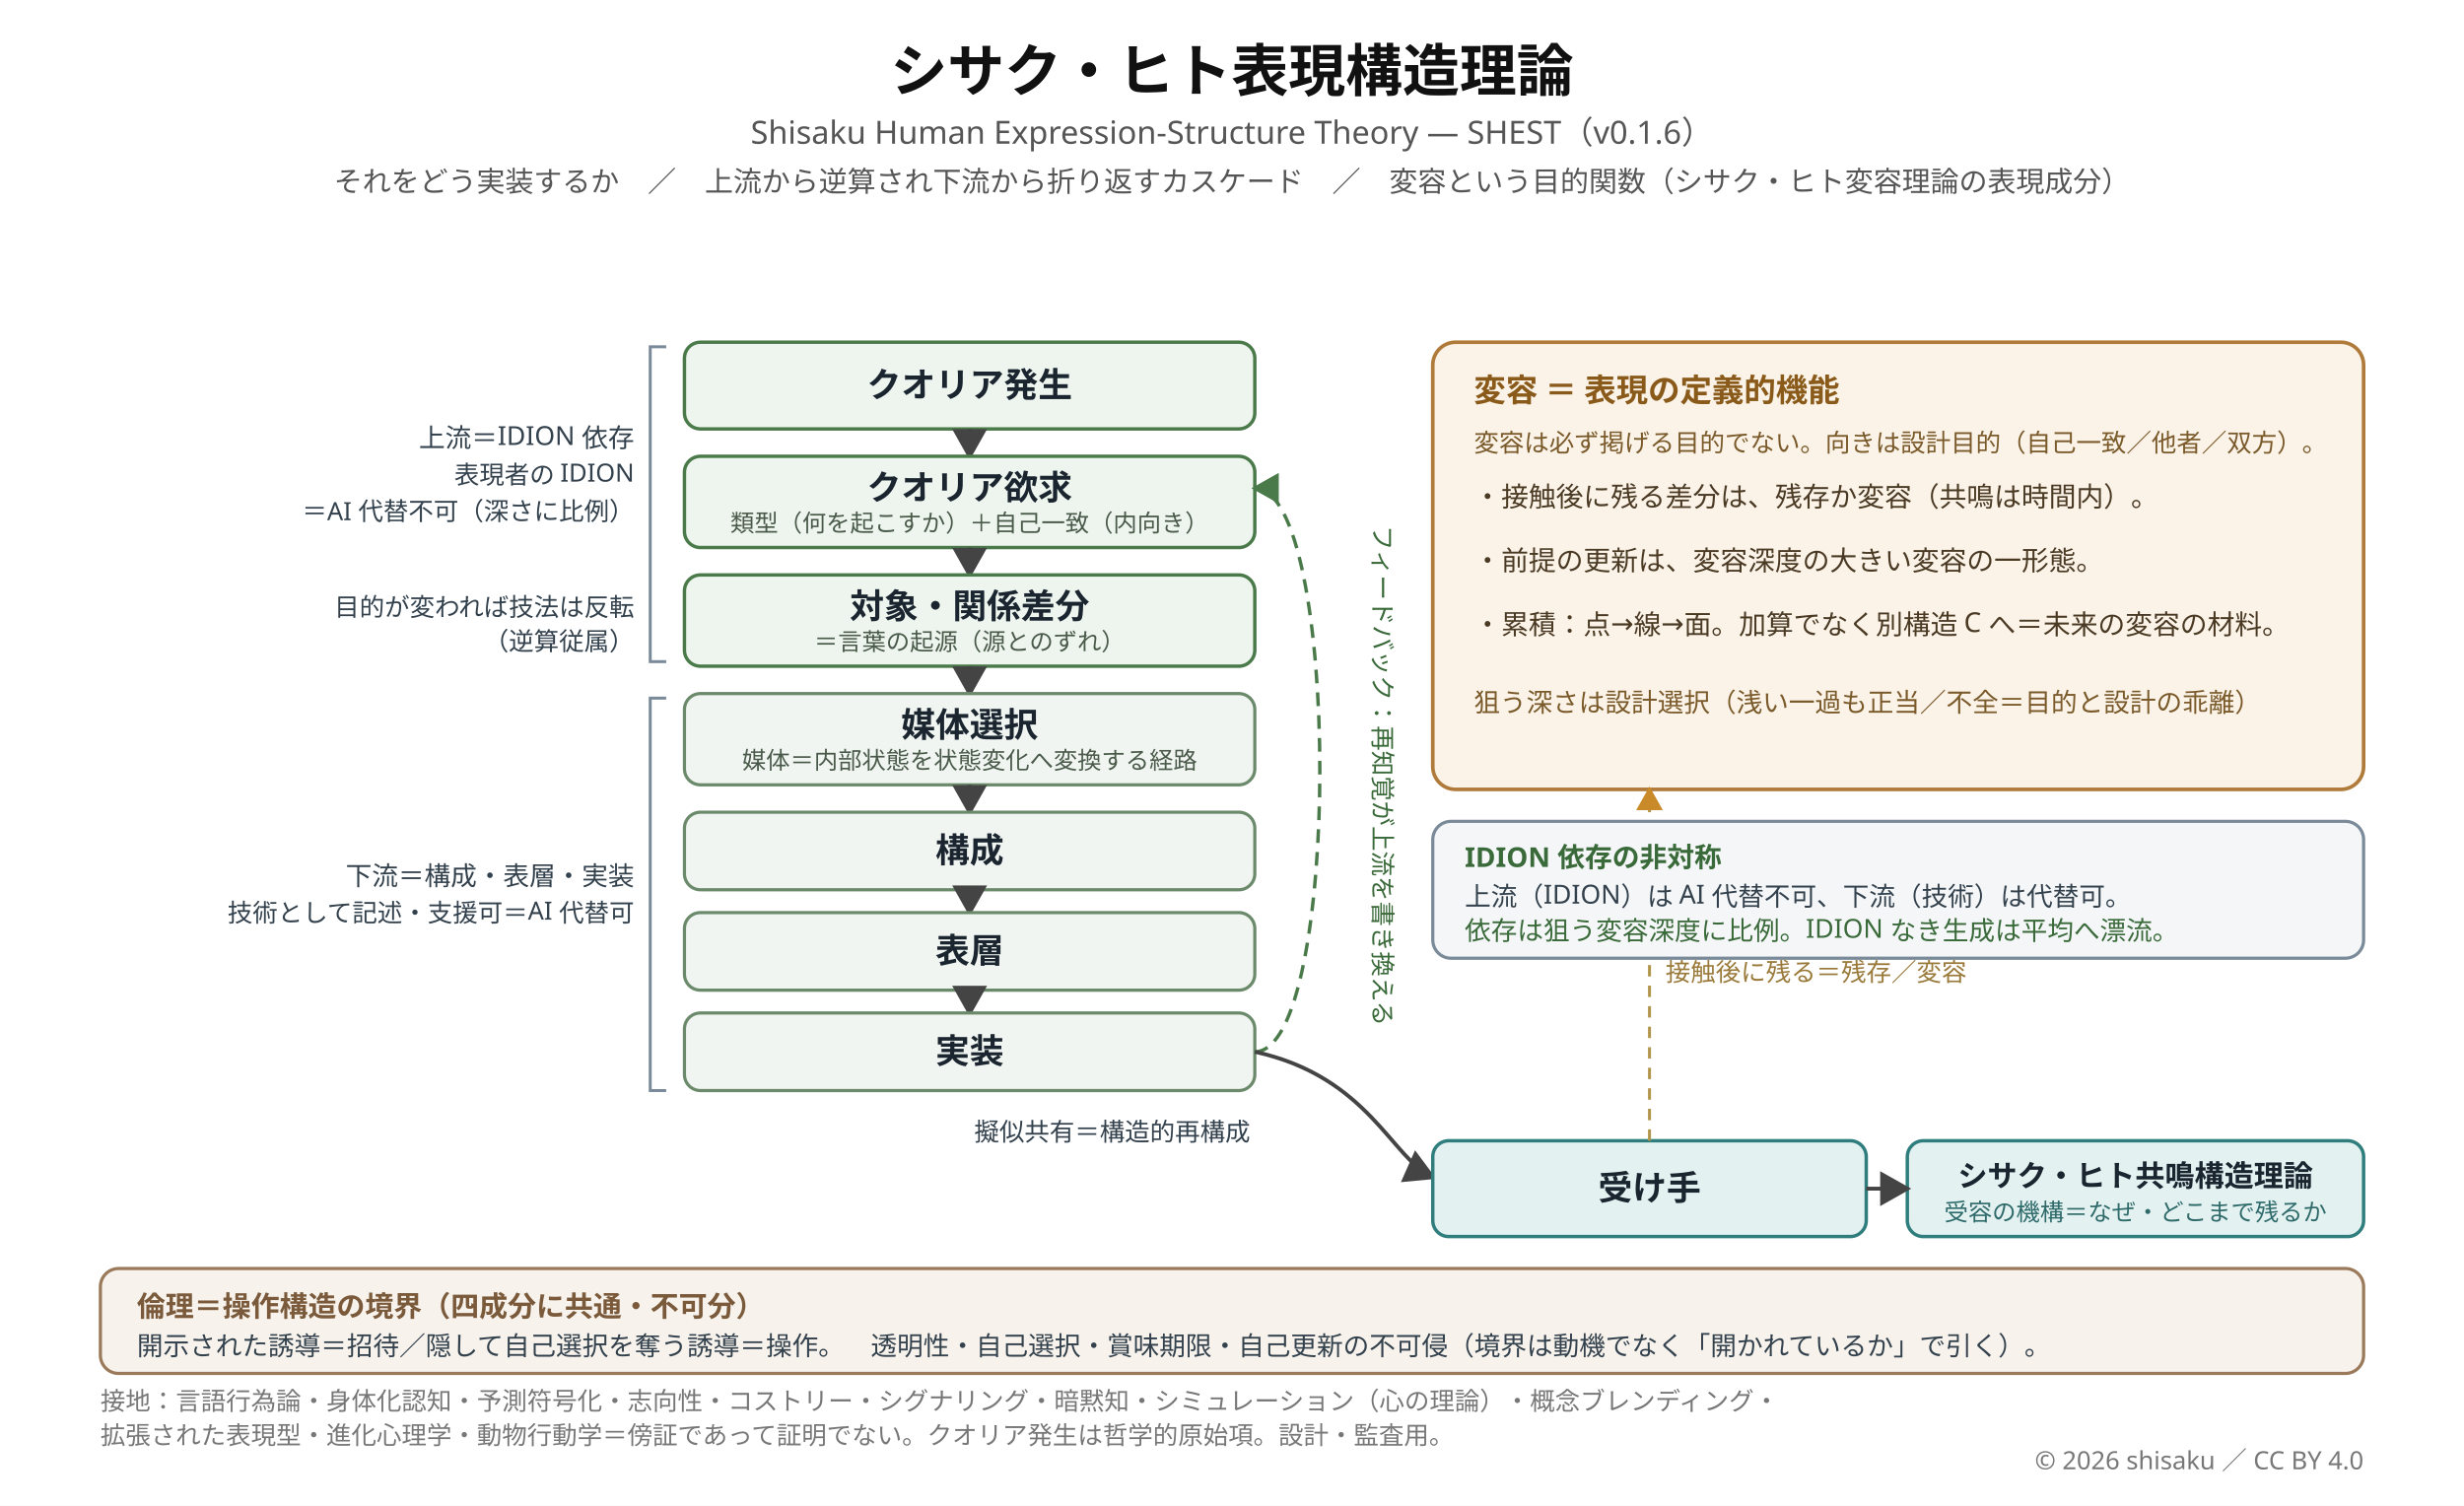
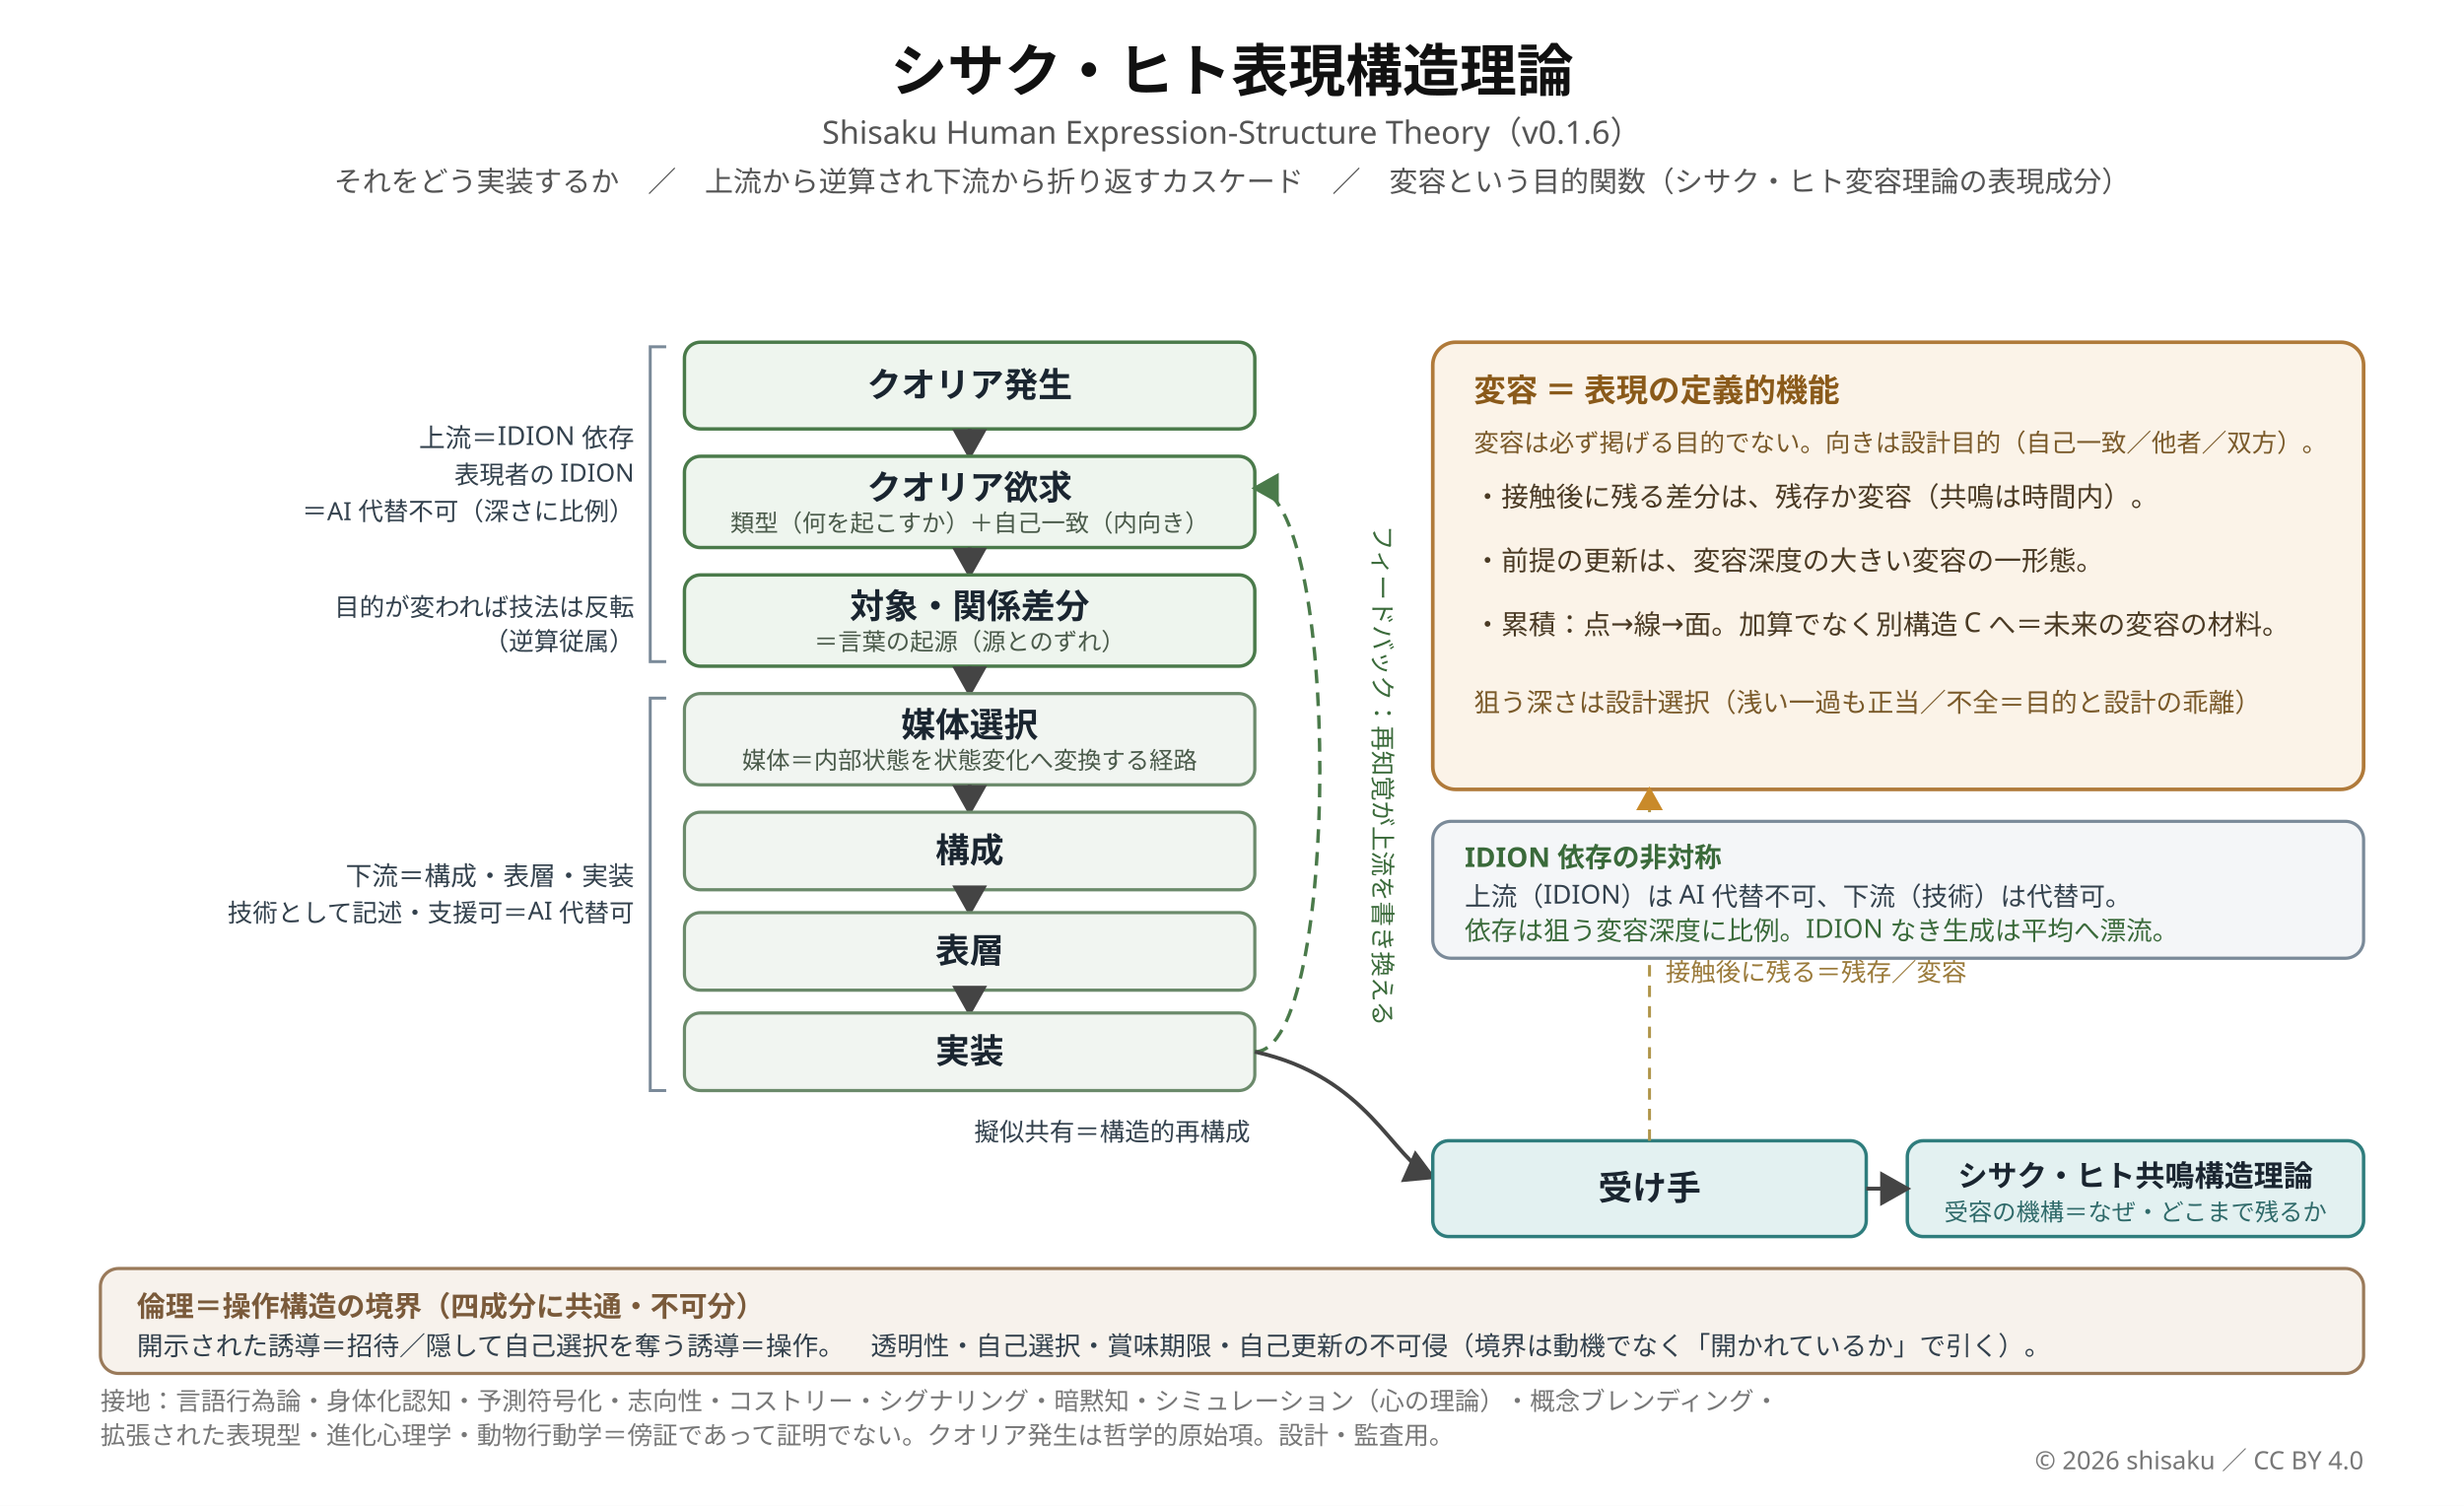
<svg xmlns="http://www.w3.org/2000/svg" viewBox="0 0 1080 660" font-family="'Hiragino Sans','Noto Sans JP','Yu Gothic',sans-serif">
  <defs>
    <marker id="arrow" markerWidth="9" markerHeight="9" refX="7" refY="4.5" orient="auto">
      <path d="M0,0 L8,4.5 L0,9 Z" fill="#444" />
    </marker>
    <marker id="arrowExpr" markerWidth="9" markerHeight="9" refX="7" refY="4.5" orient="auto">
      <path d="M0,0 L8,4.5 L0,9 Z" fill="#4a7a4a" />
    </marker>
    <marker id="arrowAmber" markerWidth="9" markerHeight="9" refX="7" refY="4.5" orient="auto">
      <path d="M0,0 L8,4.5 L0,9 Z" fill="#c98a2a" />
    </marker>
    <style>
      .bg{fill:#ffffff}
      .title{fill:#111;font-weight:700}
      .sub{fill:#555}
      .foot{fill:#777;font-size:11px}
      .footR{fill:#777;font-size:11px;text-anchor:end}
      .c-expr{stroke:#4a7a4a;fill:#eef5ee;stroke-width:1.5}
      .c-exprDn{stroke:#6b8a6b;fill:#f1f5f1;stroke-width:1.4}
      .c-kyo{stroke:#2f7d7d;fill:#e3f1f1;stroke-width:1.5}
      .c-trans{stroke:#b07a3a;fill:#fbf3e8;stroke-width:1.6}
      .c-prem{stroke:#7a8a99;fill:#f4f6f8;stroke-width:1.4}
      .c-eth{stroke:#9a7a5a;fill:#f7f2ec;stroke-width:1.4}
      .nlbl{fill:#1a2530;font-size:15px;text-anchor:middle;font-weight:700}
      .nsub{fill:#4a5a4a;font-size:10.5px;text-anchor:middle}
      .ann{fill:#33414d;font-size:12px}
      .annR{fill:#33414d;font-size:11.5px;text-anchor:end}
      .transh{fill:#8a5a1a;font-size:14px;font-weight:700}
      .transb{fill:#4a3a24;font-size:12px}
      .green{fill:#3a6a3a}
      .flow{stroke:#444;stroke-width:1.7;fill:none}
      .fb{stroke:#4a7a4a;stroke-width:1.5;fill:none;stroke-dasharray:6 4}
      .dash{stroke:#b0954a;stroke-width:1.3;fill:none;stroke-dasharray:5 4}
      .brace{stroke:#7a8a99;stroke-width:1.3;fill:none}
    </style>
  </defs>
  <rect class="bg" x="0" y="0" width="1080" height="660" />
  <text class="title" x="540" y="40" text-anchor="middle" style="font-size:25px">シサク・ヒト表現構造理論</text>
-   <text class="sub" x="540" y="63" text-anchor="middle" style="font-size:14px">Shisaku Human Expression-Structure Theory — SHEST（v0.1.6）</text>
+   <text class="sub" x="540" y="63" text-anchor="middle" style="font-size:14px">Shisaku Human Expression-Structure Theory（v0.1.6）</text>
  <text class="sub" x="540" y="84" text-anchor="middle" style="font-size:12.5px">それをどう実装するか　／　上流から逆算され下流から折り返すカスケード　／　変容という目的関数（シサク・ヒト変容理論の表現成分）</text>
  <rect class="c-expr" x="300" y="150" width="250" height="38" rx="7" />
  <text class="nlbl" x="425" y="174">クオリア発生</text>
  <path class="flow" d="M425,188 L425,200" marker-end="url(#arrow)" />
  <rect class="c-expr" x="300" y="200" width="250" height="40" rx="7" />
  <text class="nlbl" x="425" y="219">クオリア欲求</text>
  <text class="nsub" x="425" y="233">類型（何を起こすか）＋自己一致（内向き）</text>
  <path class="flow" d="M425,240 L425,252" marker-end="url(#arrow)" />
  <rect class="c-expr" x="300" y="252" width="250" height="40" rx="7" />
  <text class="nlbl" x="425" y="271">対象・関係差分</text>
  <text class="nsub" x="425" y="285">＝言葉の起源（源とのずれ）</text>
  <path class="flow" d="M425,292 L425,304" marker-end="url(#arrow)" />
  <rect class="c-exprDn" x="300" y="304" width="250" height="40" rx="7" />
  <text class="nlbl" x="425" y="323">媒体選択</text>
  <text class="nsub" x="425" y="337">媒体＝内部状態を状態変化へ変換する経路</text>
  <path class="flow" d="M425,344 L425,356" marker-end="url(#arrow)" />
  <rect class="c-exprDn" x="300" y="356" width="250" height="34" rx="7" />
  <text class="nlbl" x="425" y="378">構成</text>
  <path class="flow" d="M425,390 L425,400" marker-end="url(#arrow)" />
  <rect class="c-exprDn" x="300" y="400" width="250" height="34" rx="7" />
  <text class="nlbl" x="425" y="422">表層</text>
  <path class="flow" d="M425,434 L425,444" marker-end="url(#arrow)" />
  <rect class="c-exprDn" x="300" y="444" width="250" height="34" rx="7" />
  <text class="nlbl" x="425" y="466">実装</text>
  <path class="brace" d="M292,152 L285,152 L285,290 L292,290" />
  <text class="annR" x="278" y="196">上流＝IDION 依存</text>
  <text class="annR" x="278" y="212" style="font-size:11px">表現者の IDION</text>
  <text class="annR" x="278" y="228" style="font-size:11px">＝AI 代替不可（深さに比例）</text>
  <path class="brace" d="M292,306 L285,306 L285,478 L292,478" />
  <text class="annR" x="278" y="388">下流＝構成・表層・実装</text>
  <text class="annR" x="278" y="404" style="font-size:11px">技術として記述・支援可＝AI 代替可</text>
  <text class="annR" x="278" y="270" style="font-size:11px">目的が変われば技法は反転</text>
  <text class="annR" x="278" y="285" style="font-size:11px">（逆算従属）</text>
  <path class="fb" d="M550,461 C588,461 588,214 550,214" marker-end="url(#arrowExpr)" />
  <text class="green" transform="translate(602,340) rotate(90)" text-anchor="middle" style="font-size:11px">フィードバック：再知覚が上流を書き換える</text>
  <rect class="c-trans" x="628" y="150" width="408" height="196" rx="10" />
  <text class="transh" x="646" y="176">変容 ＝ 表現の定義的機能</text>
  <text class="transb" x="646" y="198" style="font-size:11px;fill:#7a5a2a">変容は必ず掲げる目的でない。向きは設計目的（自己一致／他者／双方）。</text>
  <text class="transb" x="646" y="222">・接触後に残る差分は、残存か変容（共鳴は時間内）。</text>
  <text class="transb" x="646" y="250">・前提の更新は、変容深度の大きい変容の一形態。</text>
  <text class="transb" x="646" y="278">・累積：点→線→面。加算でなく別構造 C へ＝未来の変容の材料。</text>
  <text class="transb" x="646" y="312" style="font-size:11.5px;fill:#7a5a2a">狙う深さは設計選択（浅い一過も正当／不全＝目的と設計の乖離）</text>
  <path class="flow" d="M550,461 C600,472 610,508 628,516" marker-end="url(#arrow)" />
  <text class="ann" x="548" y="500" style="font-size:11px;text-anchor:end">擬似共有＝構造的再構成</text>
  <rect class="c-kyo" x="628" y="500" width="190" height="42" rx="7" />
  <text class="nlbl" x="723" y="526">受け手</text>
  <path class="dash" d="M723,500 L723,346" marker-end="url(#arrowAmber)" />
  <text class="ann" x="730" y="430" style="font-size:11px;fill:#9a7a3a">接触後に残る＝残存／変容</text>
  <rect class="c-kyo" x="836" y="500" width="200" height="42" rx="7" />
  <text class="nlbl" x="936" y="520" style="font-size:13px">シサク・ヒト共鳴構造理論</text>
  <text class="nsub" x="936" y="535" style="fill:#2f6a6a">受容の機構＝なぜ・どこまで残るか</text>
  <path class="flow" d="M818,521 L836,521" marker-end="url(#arrow)" />
  <rect class="c-prem" x="628" y="360" width="408" height="60" rx="8" />
  <text class="ann" x="642" y="380" font-weight="700" style="fill:#3a6a3a">IDION 依存の非対称</text>
  <text class="ann" x="642" y="397" style="font-size:11.5px">上流（IDION）は AI 代替不可、下流（技術）は代替可。</text>
  <text class="ann" x="642" y="412" style="font-size:11.5px;fill:#3a6a3a">依存は狙う変容深度に比例。IDION なき生成は平均へ漂流。</text>
  <rect class="c-eth" x="44" y="556" width="992" height="46" rx="8" />
  <text class="ann" x="60" y="577" font-weight="700" style="font-size:12.5px;fill:#7a5a3a">倫理＝操作構造の境界（四成分に共通・不可分）</text>
  <text class="ann" x="60" y="594" style="font-size:11.5px">開示された誘導＝招待／隠して自己選択を奪う誘導＝操作。　透明性・自己選択・賞味期限・自己更新の不可侵（境界は動機でなく「開かれているか」で引く）。</text>
  <text class="foot" x="44" y="618">接地：言語行為論・身体化認知・予測符号化・志向性・コストリー・シグナリング・暗黙知・シミュレーション（心の理論）・概念ブレンディング・</text>
  <text class="foot" x="44" y="633">拡張された表現型・進化心理学・動物行動学＝傍証であって証明でない。クオリア発生は哲学的原始項。設計・監査用。</text>
  <text class="footR" x="1036" y="644">© 2026 shisaku ／ CC BY 4.0</text>
</svg>
